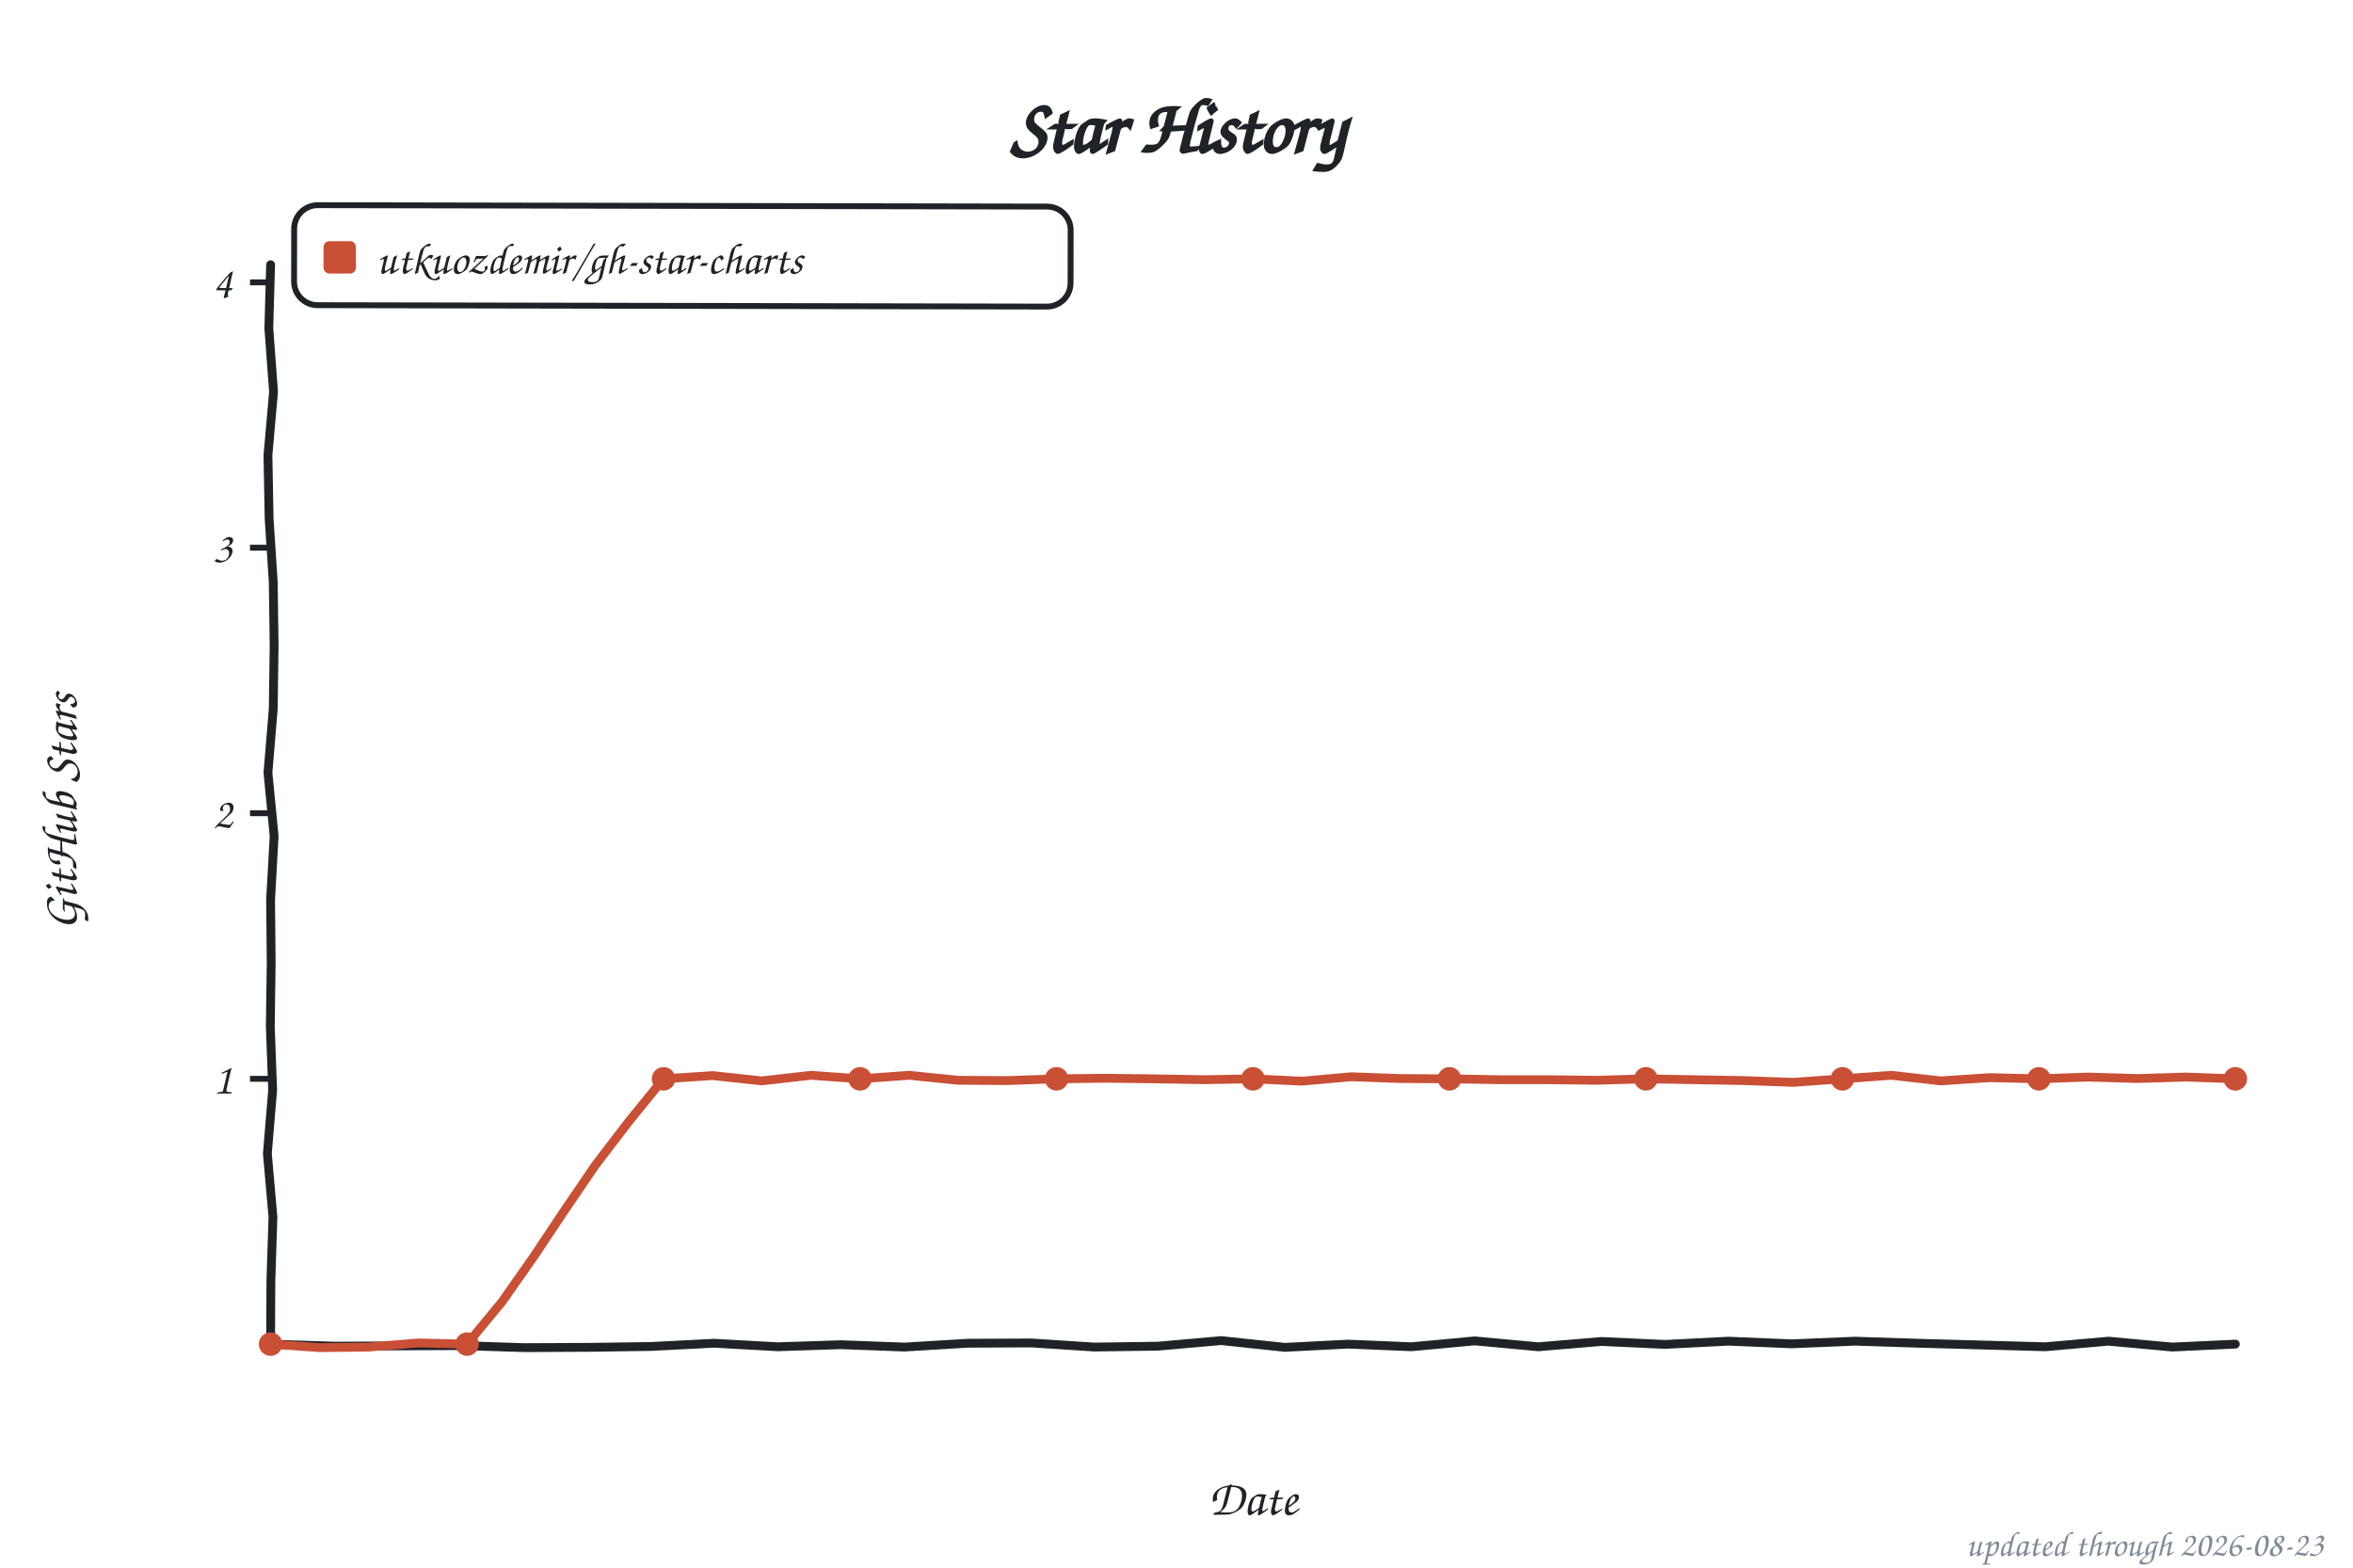
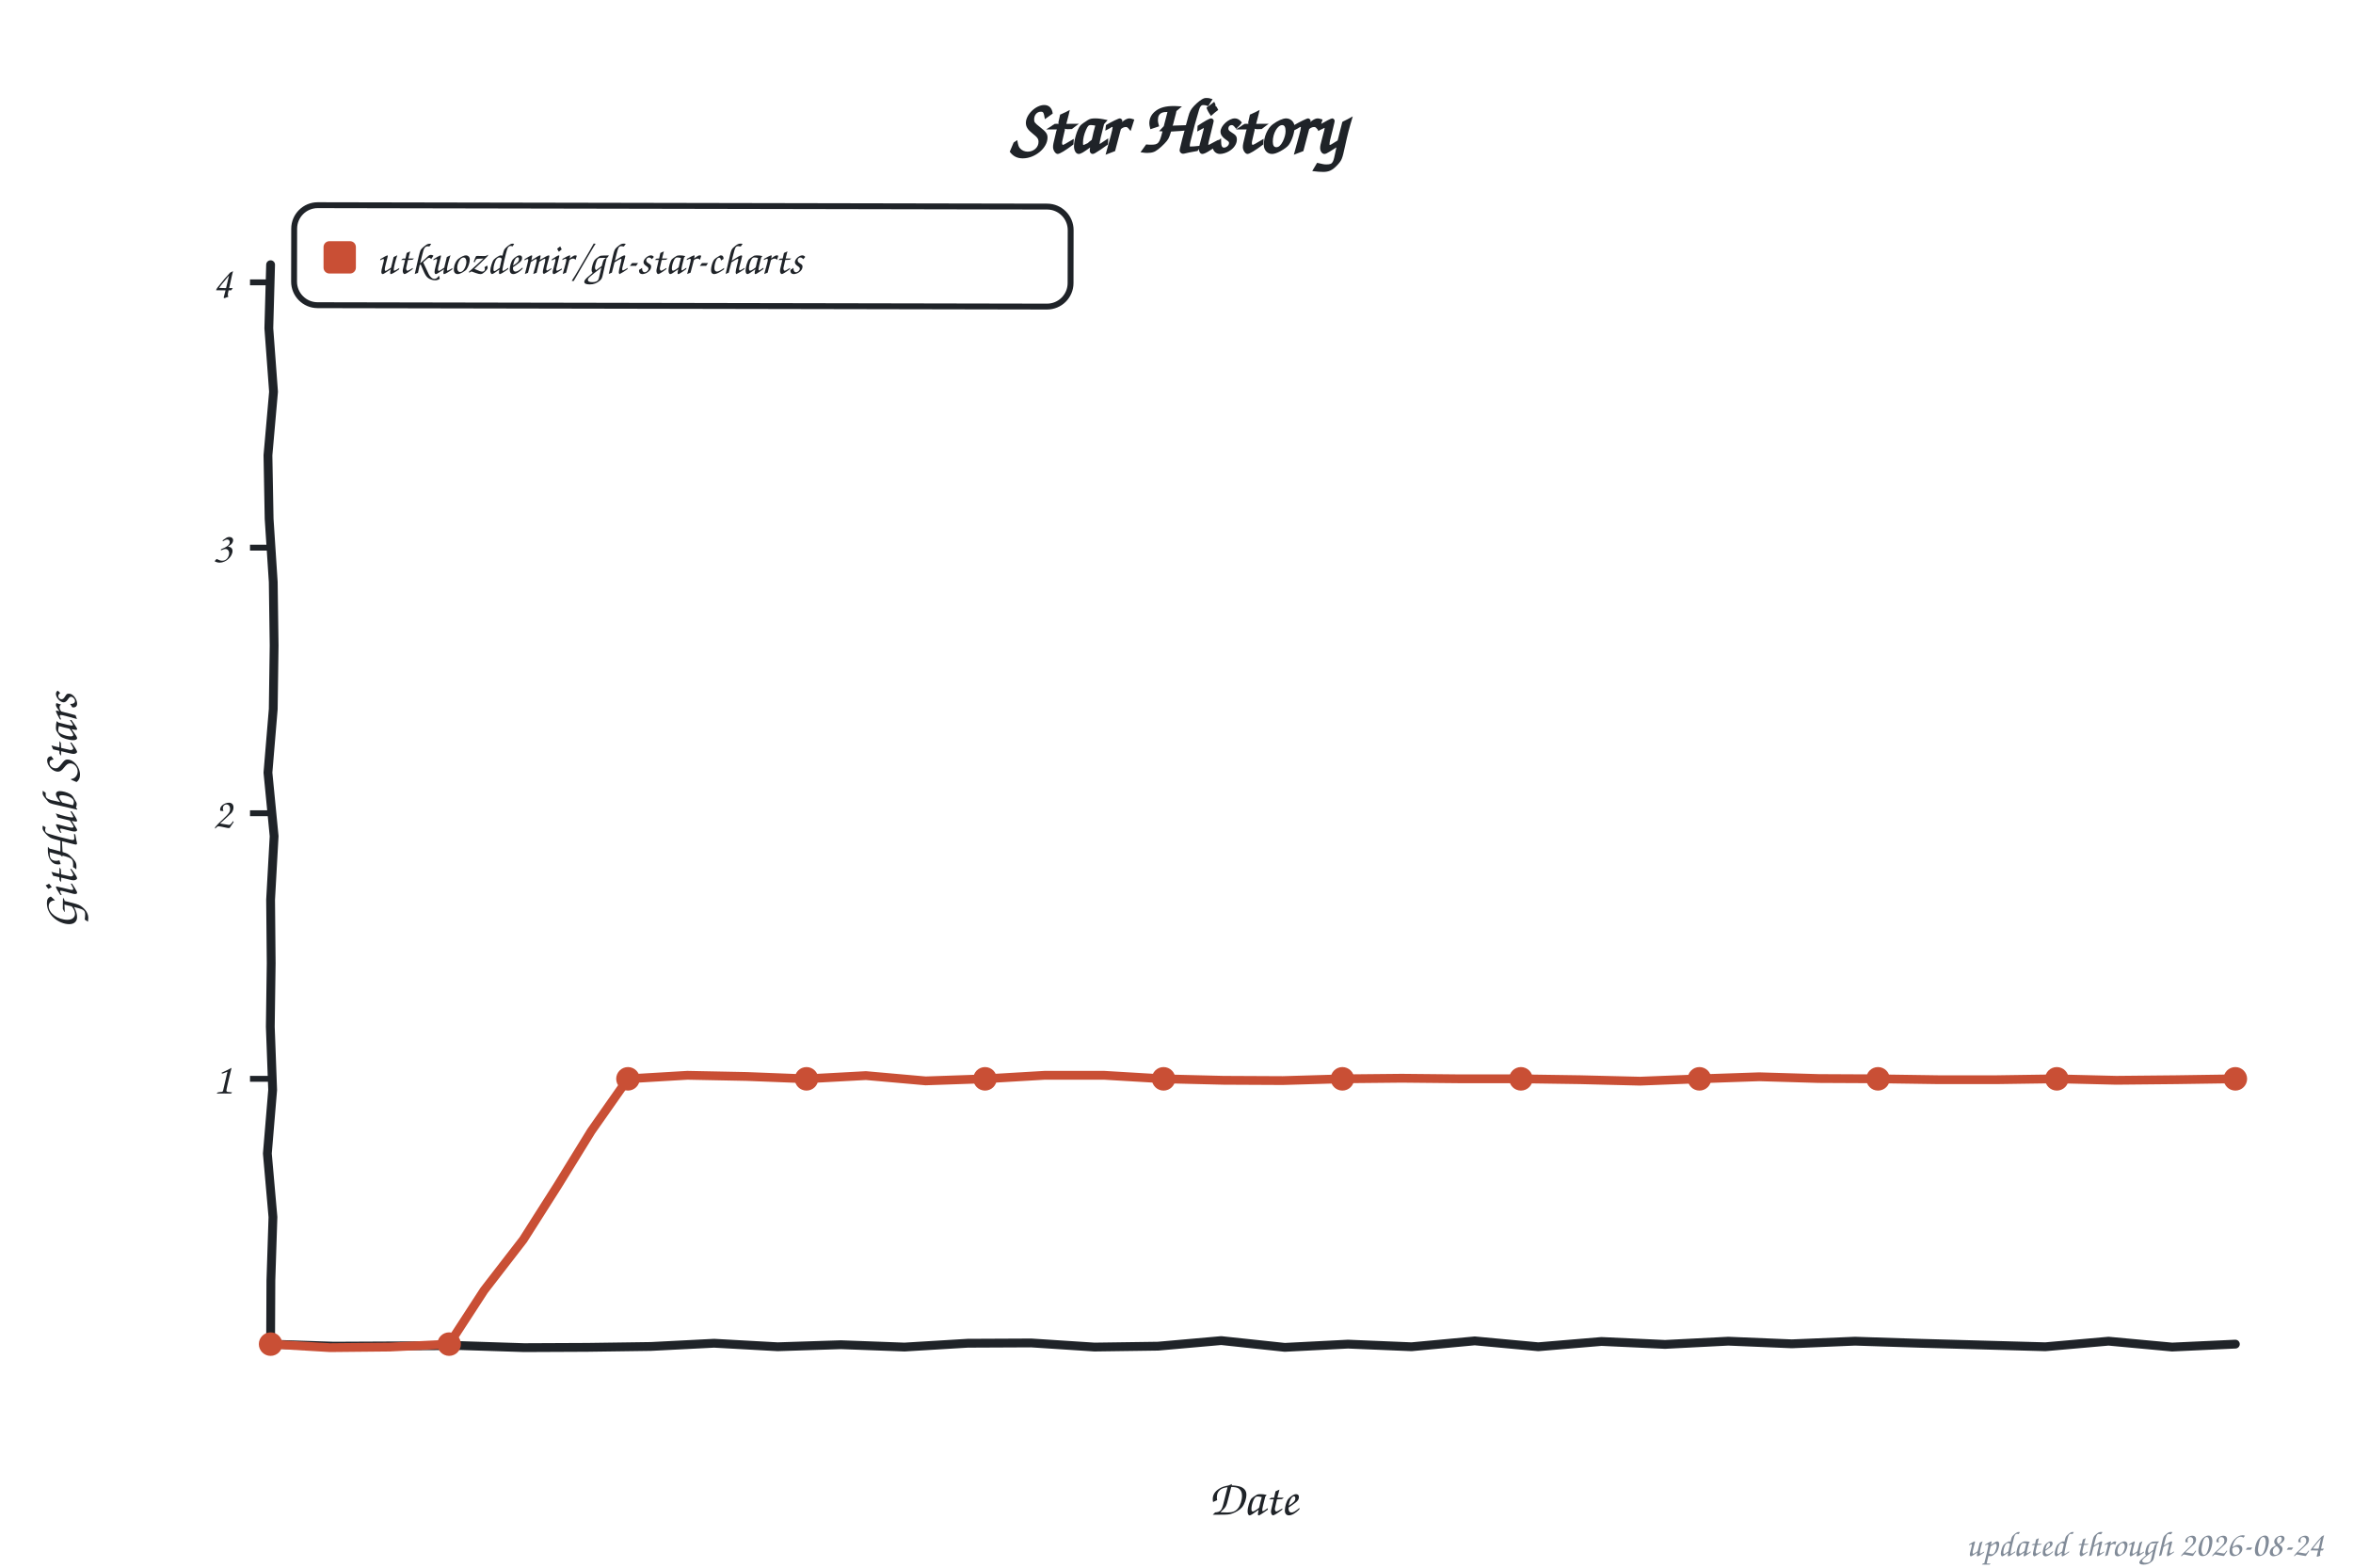
<svg xmlns="http://www.w3.org/2000/svg" width="800" height="533" viewBox="0 0 800 533" role="img" aria-label="Star history of utkuozdemir/gh-star-charts">
  <style>text{font-family:"Comic Sans MS","Chalkboard SE","Comic Neue","Marker Felt",cursive}</style>
  <text x="400" y="52" font-size="26" font-weight="bold" text-anchor="middle" fill="#1f2328">Star History</text>
  <rect x="100" y="70" width="264" height="34" rx="8" fill="none" stroke="#1f2328" stroke-width="2" transform="rotate(0.11 232 87)" />
  <rect x="110" y="82" width="11" height="11" rx="2" fill="#c94f35" />
  <text x="128" y="93" font-size="15" fill="#1f2328" textLength="225" lengthAdjust="spacingAndGlyphs">utkuozdemir/gh-star-charts</text>
  <line x1="85" y1="366.8" x2="92" y2="366.8" stroke="#1f2328" stroke-width="2" />
  <text x="79" y="371.8" font-size="15" text-anchor="end" fill="#1f2328">1</text>
  <line x1="85" y1="276.5" x2="92" y2="276.5" stroke="#1f2328" stroke-width="2" />
  <text x="79" y="281.5" font-size="15" text-anchor="end" fill="#1f2328">2</text>
  <line x1="85" y1="186.2" x2="92" y2="186.2" stroke="#1f2328" stroke-width="2" />
  <text x="79" y="191.2" font-size="15" text-anchor="end" fill="#1f2328">3</text>
  <line x1="85" y1="96.0" x2="92" y2="96.0" stroke="#1f2328" stroke-width="2" />
  <text x="79" y="101.0" font-size="15" text-anchor="end" fill="#1f2328">4</text>
  <text x="426" y="515" font-size="17" text-anchor="middle" fill="#1f2328">Date</text>
  <text x="26" y="276" font-size="17" text-anchor="middle" fill="#1f2328" transform="rotate(-90 26 276)">GitHub Stars</text>
  <path d="M 92.0,90.0 L 91.4,111.6 L 93.0,133.2 L 91.1,154.8 L 91.5,176.4 L 92.9,197.9 L 93.2,219.5 L 92.9,241.1 L 91.1,262.7 L 93.2,284.3 L 92.0,305.9 L 92.2,327.5 L 91.9,349.1 L 92.7,370.6 L 90.9,392.2 L 92.8,413.8 L 92.1,435.4 L 92.0,457.0 L 113.5,457.7 L 135.1,457.6 L 156.6,457.5 L 178.2,458.2 L 199.7,458.1 L 221.3,457.8 L 242.8,456.7 L 264.4,457.9 L 285.9,457.2 L 307.5,458.0 L 329.0,456.7 L 350.6,456.6 L 372.1,458.0 L 393.7,457.7 L 415.2,455.8 L 436.8,458.1 L 458.3,457.0 L 479.9,457.9 L 501.4,455.9 L 523.0,457.9 L 544.5,456.1 L 566.1,457.1 L 587.6,456.0 L 609.2,456.9 L 630.7,456.0 L 652.3,456.7 L 673.8,457.3 L 695.4,457.9 L 716.9,456.0 L 738.5,458.0 L 760.0,457.0" fill="none" stroke="#1f2328" stroke-width="3" stroke-linecap="round" stroke-linejoin="round" />
-   <path d="M 92.0,457.0 L 108.7,458.2 L 125.4,458.0 L 142.1,456.6 L 158.8,457.0 L 170.7,442.6 L 181.5,427.2 L 191.9,411.6 L 202.4,396.2 L 213.8,381.3 L 225.6,366.8 L 242.3,365.7 L 259.0,367.5 L 275.7,365.6 L 292.4,366.8 L 309.1,365.6 L 325.8,367.3 L 342.5,367.4 L 359.2,366.8 L 375.9,366.6 L 392.6,366.8 L 409.3,367.1 L 426.0,366.8 L 442.7,367.6 L 459.4,366.1 L 476.1,366.7 L 492.8,366.8 L 509.5,367.1 L 526.2,367.1 L 542.9,367.3 L 559.6,366.8 L 576.3,367.1 L 593.0,367.4 L 609.7,368.0 L 626.4,366.8 L 643.1,365.6 L 659.8,367.5 L 676.5,366.4 L 693.2,366.8 L 709.9,366.2 L 726.6,366.7 L 743.3,366.2 L 760.0,366.8" fill="none" stroke="#c94f35" stroke-width="3" stroke-linecap="round" stroke-linejoin="round" />
+   <path d="M 92.0,457.0 L 112.2,458.2 L 132.5,458.0 L 152.7,457.0 L 164.6,438.7 L 177.9,421.5 L 189.6,403.1 L 201.0,384.6 L 213.5,366.8 L 233.7,365.6 L 253.9,366.0 L 274.2,366.8 L 294.4,365.7 L 314.7,367.5 L 334.9,366.8 L 355.2,365.6 L 375.4,365.6 L 395.6,366.8 L 415.9,367.3 L 436.1,367.4 L 456.4,366.8 L 476.6,366.6 L 496.8,366.8 L 517.1,366.8 L 537.3,367.1 L 557.6,367.6 L 577.8,366.8 L 598.1,366.1 L 618.3,366.7 L 638.5,366.8 L 658.8,367.1 L 679.0,367.1 L 699.3,366.8 L 719.5,367.3 L 739.8,367.1 L 760.0,366.8" fill="none" stroke="#c94f35" stroke-width="3" stroke-linecap="round" stroke-linejoin="round" />
  <circle cx="92.0" cy="457.0" r="4" fill="#c94f35" />
-   <circle cx="158.8" cy="457.0" r="4" fill="#c94f35" />
-   <circle cx="225.6" cy="366.8" r="4" fill="#c94f35" />
-   <circle cx="292.4" cy="366.8" r="4" fill="#c94f35" />
-   <circle cx="359.2" cy="366.8" r="4" fill="#c94f35" />
-   <circle cx="426.0" cy="366.8" r="4" fill="#c94f35" />
-   <circle cx="492.8" cy="366.8" r="4" fill="#c94f35" />
-   <circle cx="559.6" cy="366.8" r="4" fill="#c94f35" />
-   <circle cx="626.4" cy="366.8" r="4" fill="#c94f35" />
-   <circle cx="693.2" cy="366.8" r="4" fill="#c94f35" />
+   <circle cx="152.7" cy="457.0" r="4" fill="#c94f35" />
+   <circle cx="213.5" cy="366.8" r="4" fill="#c94f35" />
+   <circle cx="274.2" cy="366.8" r="4" fill="#c94f35" />
+   <circle cx="334.9" cy="366.8" r="4" fill="#c94f35" />
+   <circle cx="395.6" cy="366.8" r="4" fill="#c94f35" />
+   <circle cx="456.4" cy="366.8" r="4" fill="#c94f35" />
+   <circle cx="517.1" cy="366.8" r="4" fill="#c94f35" />
+   <circle cx="577.8" cy="366.8" r="4" fill="#c94f35" />
+   <circle cx="638.5" cy="366.8" r="4" fill="#c94f35" />
+   <circle cx="699.3" cy="366.8" r="4" fill="#c94f35" />
  <circle cx="760.0" cy="366.8" r="4" fill="#c94f35" />
-   <text x="790" y="529" font-size="12" text-anchor="end" fill="#818b98">updated through 2026-08-23</text>
+   <text x="790" y="529" font-size="12" text-anchor="end" fill="#818b98">updated through 2026-08-24</text>
</svg>
